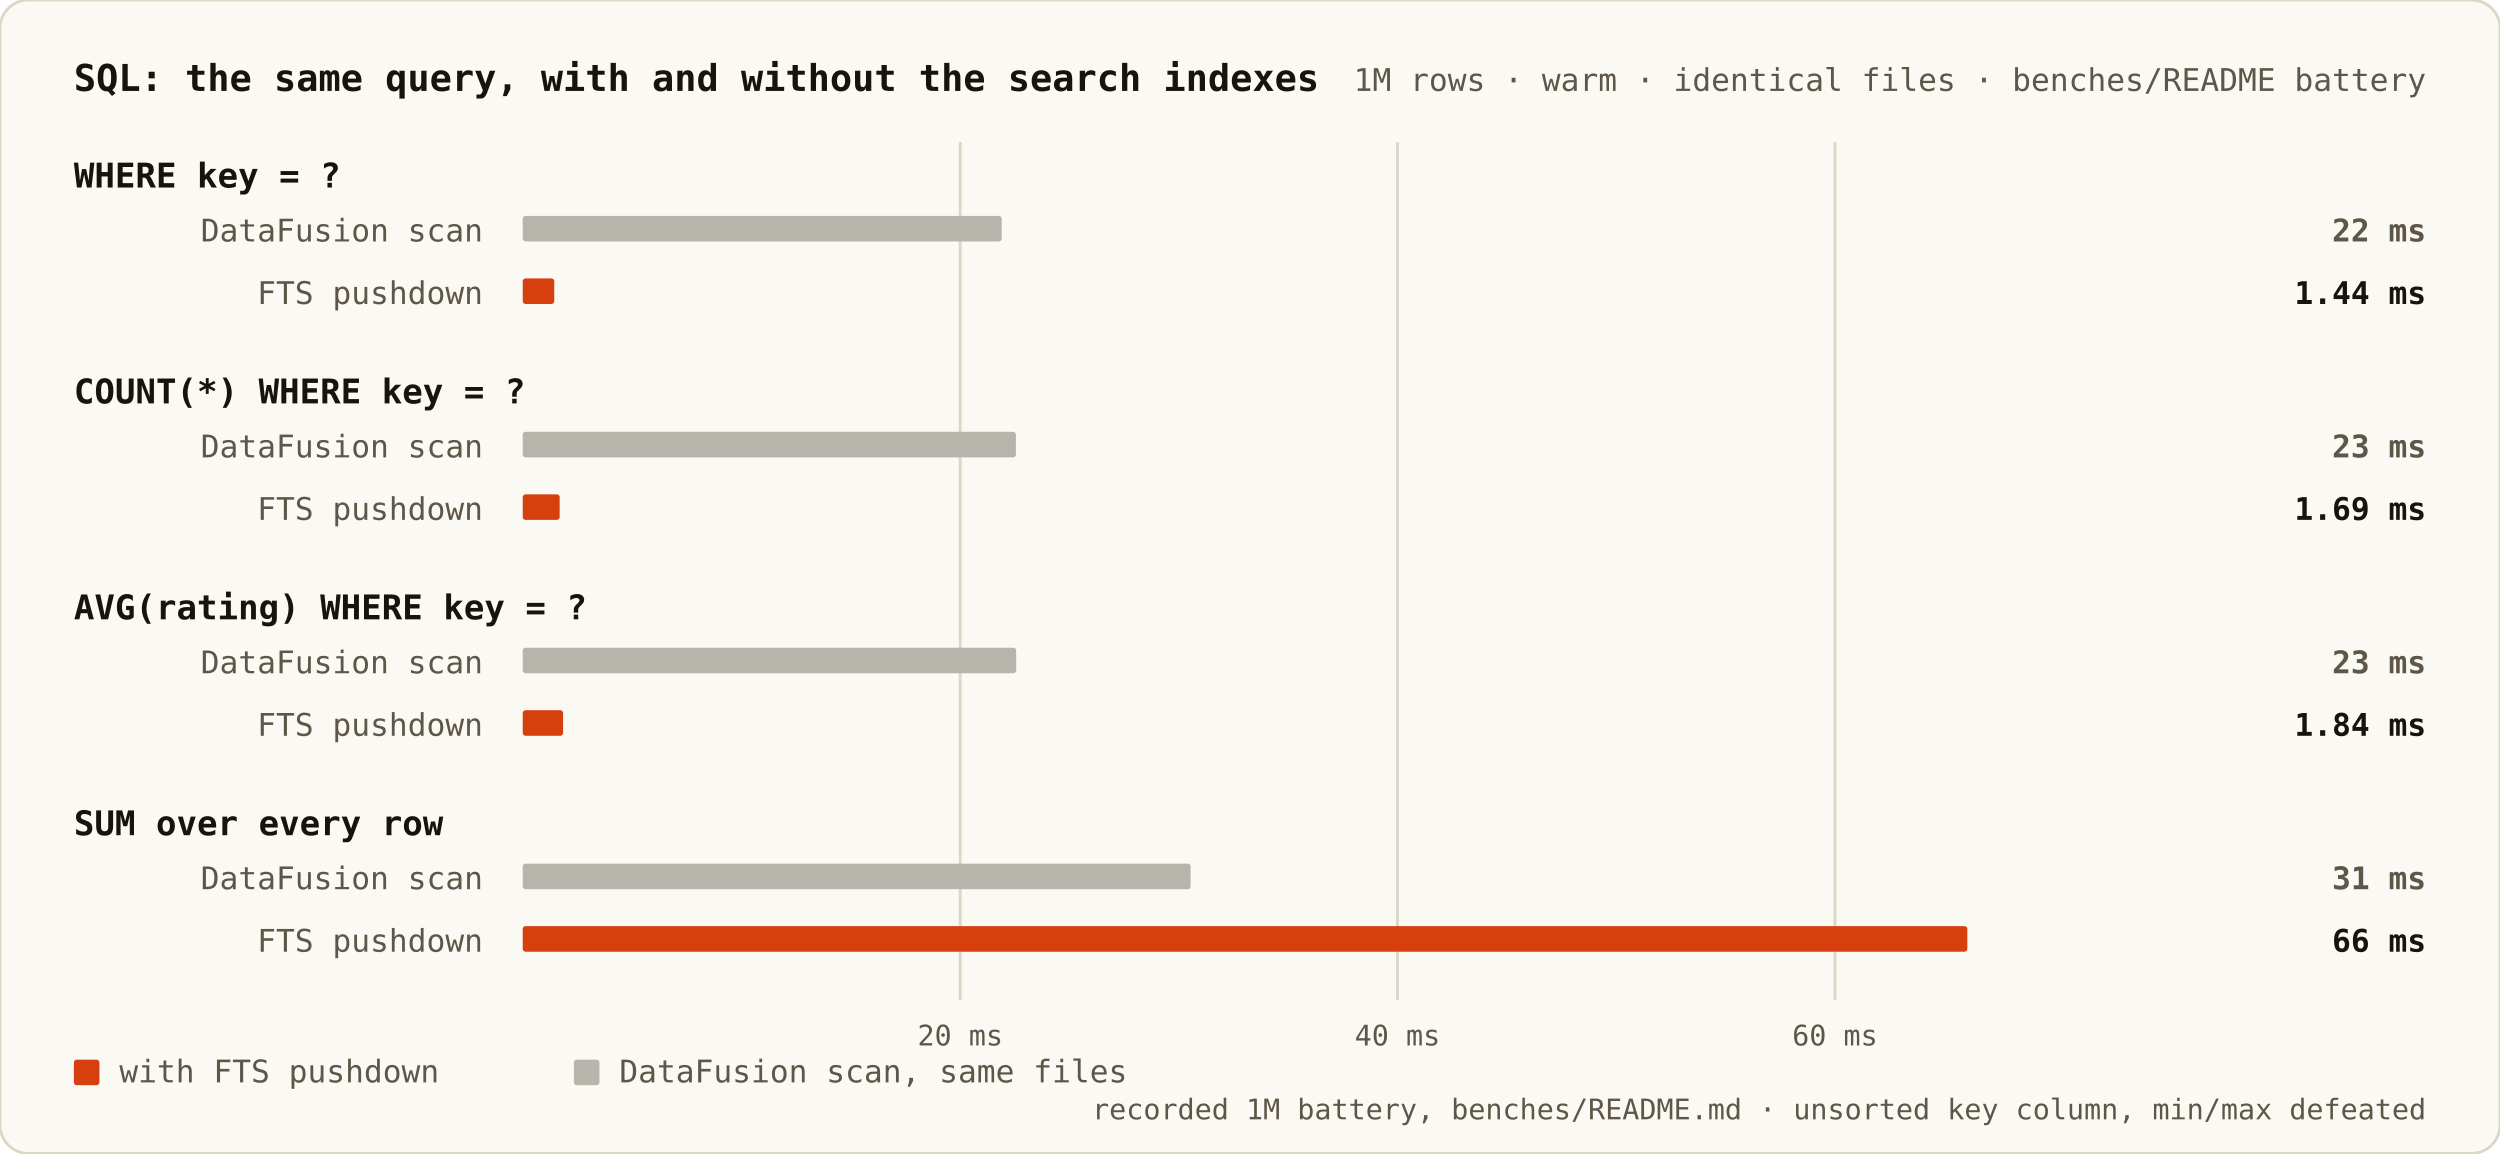
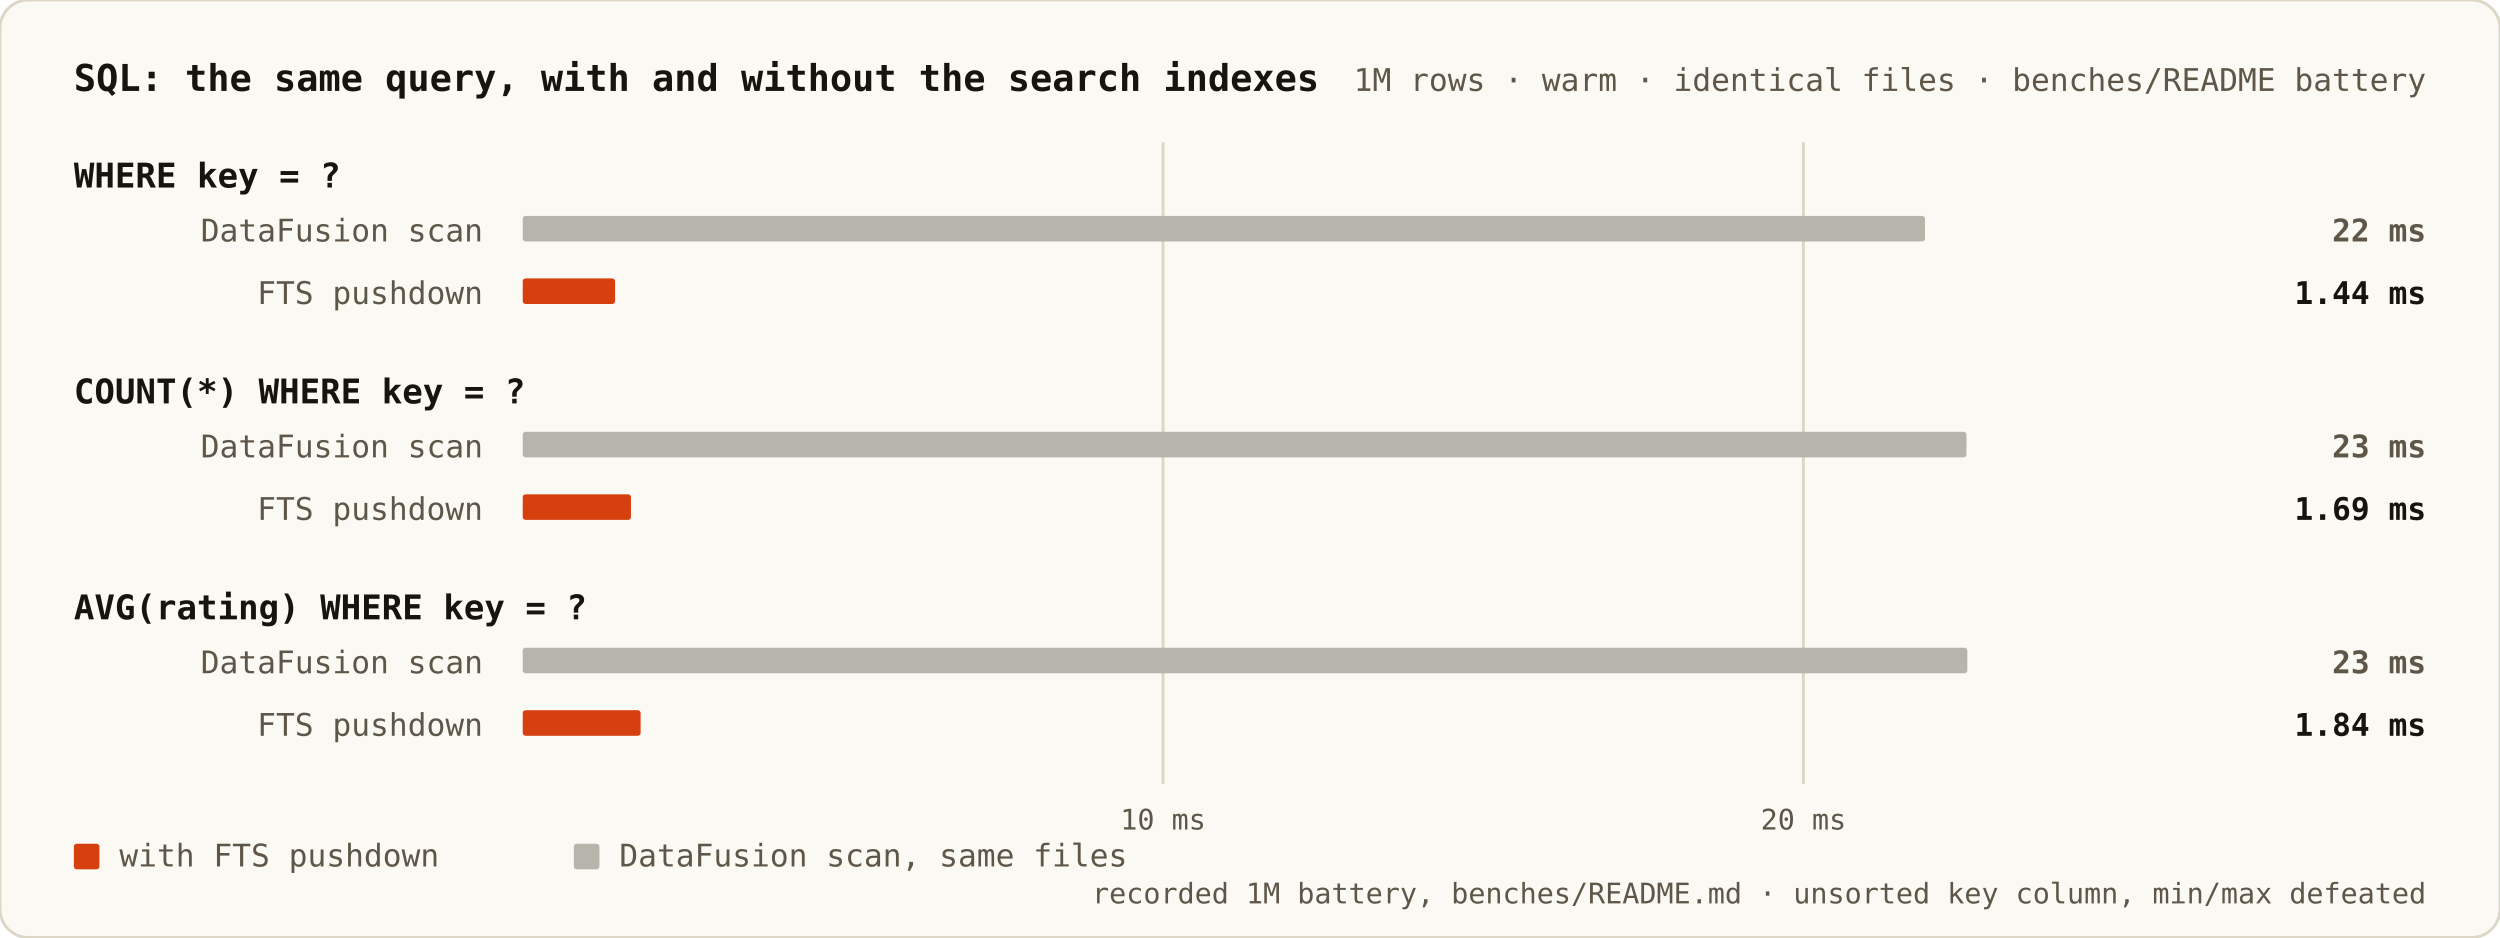
- <svg xmlns="http://www.w3.org/2000/svg" width="880" height="406" viewBox="0 0 880 406" role="img">
-   <rect width="880" height="406" rx="10" fill="#FBF9F3" stroke="#DCD6C7" />
+ <svg xmlns="http://www.w3.org/2000/svg" width="880" height="330" viewBox="0 0 880 330" role="img">
+   <rect width="880" height="330" rx="10" fill="#FBF9F3" stroke="#DCD6C7" />
  <text x="26.0" y="32.0" font-family="ui-monospace, SFMono-Regular, Menlo, Consolas, monospace" font-size="13" fill="#17130F" font-weight="600">SQL: the same query, with and without the search indexes</text>
  <text x="854.0" y="32.0" font-family="ui-monospace, SFMono-Regular, Menlo, Consolas, monospace" font-size="11" fill="#5E5749" text-anchor="end">1M rows · warm · identical files · benches/README battery</text>
-   <line x1="338.0" y1="50" x2="338.0" y2="352" stroke="#DCD6C7" />
-   <text x="338.0" y="368.0" font-family="ui-monospace, SFMono-Regular, Menlo, Consolas, monospace" font-size="10" fill="#5E5749" text-anchor="middle">20 ms</text>
-   <line x1="491.9" y1="50" x2="491.9" y2="352" stroke="#DCD6C7" />
-   <text x="491.9" y="368.0" font-family="ui-monospace, SFMono-Regular, Menlo, Consolas, monospace" font-size="10" fill="#5E5749" text-anchor="middle">40 ms</text>
-   <line x1="645.9" y1="50" x2="645.9" y2="352" stroke="#DCD6C7" />
-   <text x="645.9" y="368.0" font-family="ui-monospace, SFMono-Regular, Menlo, Consolas, monospace" font-size="10" fill="#5E5749" text-anchor="middle">60 ms</text>
+   <line x1="409.4" y1="50" x2="409.4" y2="276" stroke="#DCD6C7" />
+   <text x="409.4" y="292.0" font-family="ui-monospace, SFMono-Regular, Menlo, Consolas, monospace" font-size="10" fill="#5E5749" text-anchor="middle">10 ms</text>
+   <line x1="634.8" y1="50" x2="634.8" y2="276" stroke="#DCD6C7" />
+   <text x="634.8" y="292.0" font-family="ui-monospace, SFMono-Regular, Menlo, Consolas, monospace" font-size="10" fill="#5E5749" text-anchor="middle">20 ms</text>
  <text x="26.0" y="66.0" font-family="ui-monospace, SFMono-Regular, Menlo, Consolas, monospace" font-size="12" fill="#17130F" font-weight="600">WHERE key = ?</text>
  <text x="170.0" y="85.0" font-family="ui-monospace, SFMono-Regular, Menlo, Consolas, monospace" font-size="11" fill="#5E5749" text-anchor="end">DataFusion scan</text>
-   <rect x="184" y="76" width="168.6" height="9" rx="1" fill="#B7B4AB" />
+   <rect x="184" y="76" width="493.6" height="9" rx="1" fill="#B7B4AB" />
  <text x="854.0" y="85.0" font-family="ui-monospace, SFMono-Regular, Menlo, Consolas, monospace" font-size="11" fill="#5E5749" font-weight="600" text-anchor="end">22 ms</text>
  <text x="170.0" y="107.0" font-family="ui-monospace, SFMono-Regular, Menlo, Consolas, monospace" font-size="11" fill="#5E5749" text-anchor="end">FTS pushdown</text>
-   <rect x="184" y="98" width="11.1" height="9" rx="1" fill="#D6400F" />
+   <rect x="184" y="98" width="32.5" height="9" rx="1" fill="#D6400F" />
  <text x="854.0" y="107.0" font-family="ui-monospace, SFMono-Regular, Menlo, Consolas, monospace" font-size="11" fill="#17130F" font-weight="600" text-anchor="end">1.44 ms</text>
  <text x="26.0" y="142.0" font-family="ui-monospace, SFMono-Regular, Menlo, Consolas, monospace" font-size="12" fill="#17130F" font-weight="600">COUNT(*) WHERE key = ?</text>
  <text x="170.0" y="161.0" font-family="ui-monospace, SFMono-Regular, Menlo, Consolas, monospace" font-size="11" fill="#5E5749" text-anchor="end">DataFusion scan</text>
-   <rect x="184" y="152" width="173.6" height="9" rx="1" fill="#B7B4AB" />
+   <rect x="184" y="152" width="508.2" height="9" rx="1" fill="#B7B4AB" />
  <text x="854.0" y="161.0" font-family="ui-monospace, SFMono-Regular, Menlo, Consolas, monospace" font-size="11" fill="#5E5749" font-weight="600" text-anchor="end">23 ms</text>
  <text x="170.0" y="183.0" font-family="ui-monospace, SFMono-Regular, Menlo, Consolas, monospace" font-size="11" fill="#5E5749" text-anchor="end">FTS pushdown</text>
-   <rect x="184" y="174" width="13.0" height="9" rx="1" fill="#D6400F" />
+   <rect x="184" y="174" width="38.1" height="9" rx="1" fill="#D6400F" />
  <text x="854.0" y="183.0" font-family="ui-monospace, SFMono-Regular, Menlo, Consolas, monospace" font-size="11" fill="#17130F" font-weight="600" text-anchor="end">1.69 ms</text>
  <text x="26.0" y="218.0" font-family="ui-monospace, SFMono-Regular, Menlo, Consolas, monospace" font-size="12" fill="#17130F" font-weight="600">AVG(rating) WHERE key = ?</text>
  <text x="170.0" y="237.0" font-family="ui-monospace, SFMono-Regular, Menlo, Consolas, monospace" font-size="11" fill="#5E5749" text-anchor="end">DataFusion scan</text>
-   <rect x="184" y="228" width="173.7" height="9" rx="1" fill="#B7B4AB" />
+   <rect x="184" y="228" width="508.5" height="9" rx="1" fill="#B7B4AB" />
  <text x="854.0" y="237.0" font-family="ui-monospace, SFMono-Regular, Menlo, Consolas, monospace" font-size="11" fill="#5E5749" font-weight="600" text-anchor="end">23 ms</text>
  <text x="170.0" y="259.0" font-family="ui-monospace, SFMono-Regular, Menlo, Consolas, monospace" font-size="11" fill="#5E5749" text-anchor="end">FTS pushdown</text>
-   <rect x="184" y="250" width="14.2" height="9" rx="1" fill="#D6400F" />
+   <rect x="184" y="250" width="41.5" height="9" rx="1" fill="#D6400F" />
  <text x="854.0" y="259.0" font-family="ui-monospace, SFMono-Regular, Menlo, Consolas, monospace" font-size="11" fill="#17130F" font-weight="600" text-anchor="end">1.84 ms</text>
-   <text x="26.0" y="294.0" font-family="ui-monospace, SFMono-Regular, Menlo, Consolas, monospace" font-size="12" fill="#17130F" font-weight="600">SUM over every row</text>
-   <text x="170.0" y="313.0" font-family="ui-monospace, SFMono-Regular, Menlo, Consolas, monospace" font-size="11" fill="#5E5749" text-anchor="end">DataFusion scan</text>
-   <rect x="184" y="304" width="235.1" height="9" rx="1" fill="#B7B4AB" />
-   <text x="854.0" y="313.0" font-family="ui-monospace, SFMono-Regular, Menlo, Consolas, monospace" font-size="11" fill="#5E5749" font-weight="600" text-anchor="end">31 ms</text>
-   <text x="170.0" y="335.0" font-family="ui-monospace, SFMono-Regular, Menlo, Consolas, monospace" font-size="11" fill="#5E5749" text-anchor="end">FTS pushdown</text>
-   <rect x="184" y="326" width="508.5" height="9" rx="1" fill="#D6400F" />
-   <text x="854.0" y="335.0" font-family="ui-monospace, SFMono-Regular, Menlo, Consolas, monospace" font-size="11" fill="#17130F" font-weight="600" text-anchor="end">66 ms</text>
-   <rect x="26" y="373" width="9" height="9" rx="1" fill="#D6400F" />
-   <text x="42.0" y="381.0" font-family="ui-monospace, SFMono-Regular, Menlo, Consolas, monospace" font-size="11" fill="#5E5749">with FTS pushdown</text>
-   <rect x="202" y="373" width="9" height="9" rx="1" fill="#B7B4AB" />
-   <text x="218.0" y="381.0" font-family="ui-monospace, SFMono-Regular, Menlo, Consolas, monospace" font-size="11" fill="#5E5749">DataFusion scan, same files</text>
-   <text x="854.0" y="394.0" font-family="ui-monospace, SFMono-Regular, Menlo, Consolas, monospace" font-size="10" fill="#5E5749" text-anchor="end">recorded 1M battery, benches/README.md · unsorted key column, min/max defeated</text>
+   <rect x="26" y="297" width="9" height="9" rx="1" fill="#D6400F" />
+   <text x="42.0" y="305.0" font-family="ui-monospace, SFMono-Regular, Menlo, Consolas, monospace" font-size="11" fill="#5E5749">with FTS pushdown</text>
+   <rect x="202" y="297" width="9" height="9" rx="1" fill="#B7B4AB" />
+   <text x="218.0" y="305.0" font-family="ui-monospace, SFMono-Regular, Menlo, Consolas, monospace" font-size="11" fill="#5E5749">DataFusion scan, same files</text>
+   <text x="854.0" y="318.0" font-family="ui-monospace, SFMono-Regular, Menlo, Consolas, monospace" font-size="10" fill="#5E5749" text-anchor="end">recorded 1M battery, benches/README.md · unsorted key column, min/max defeated</text>
</svg>
